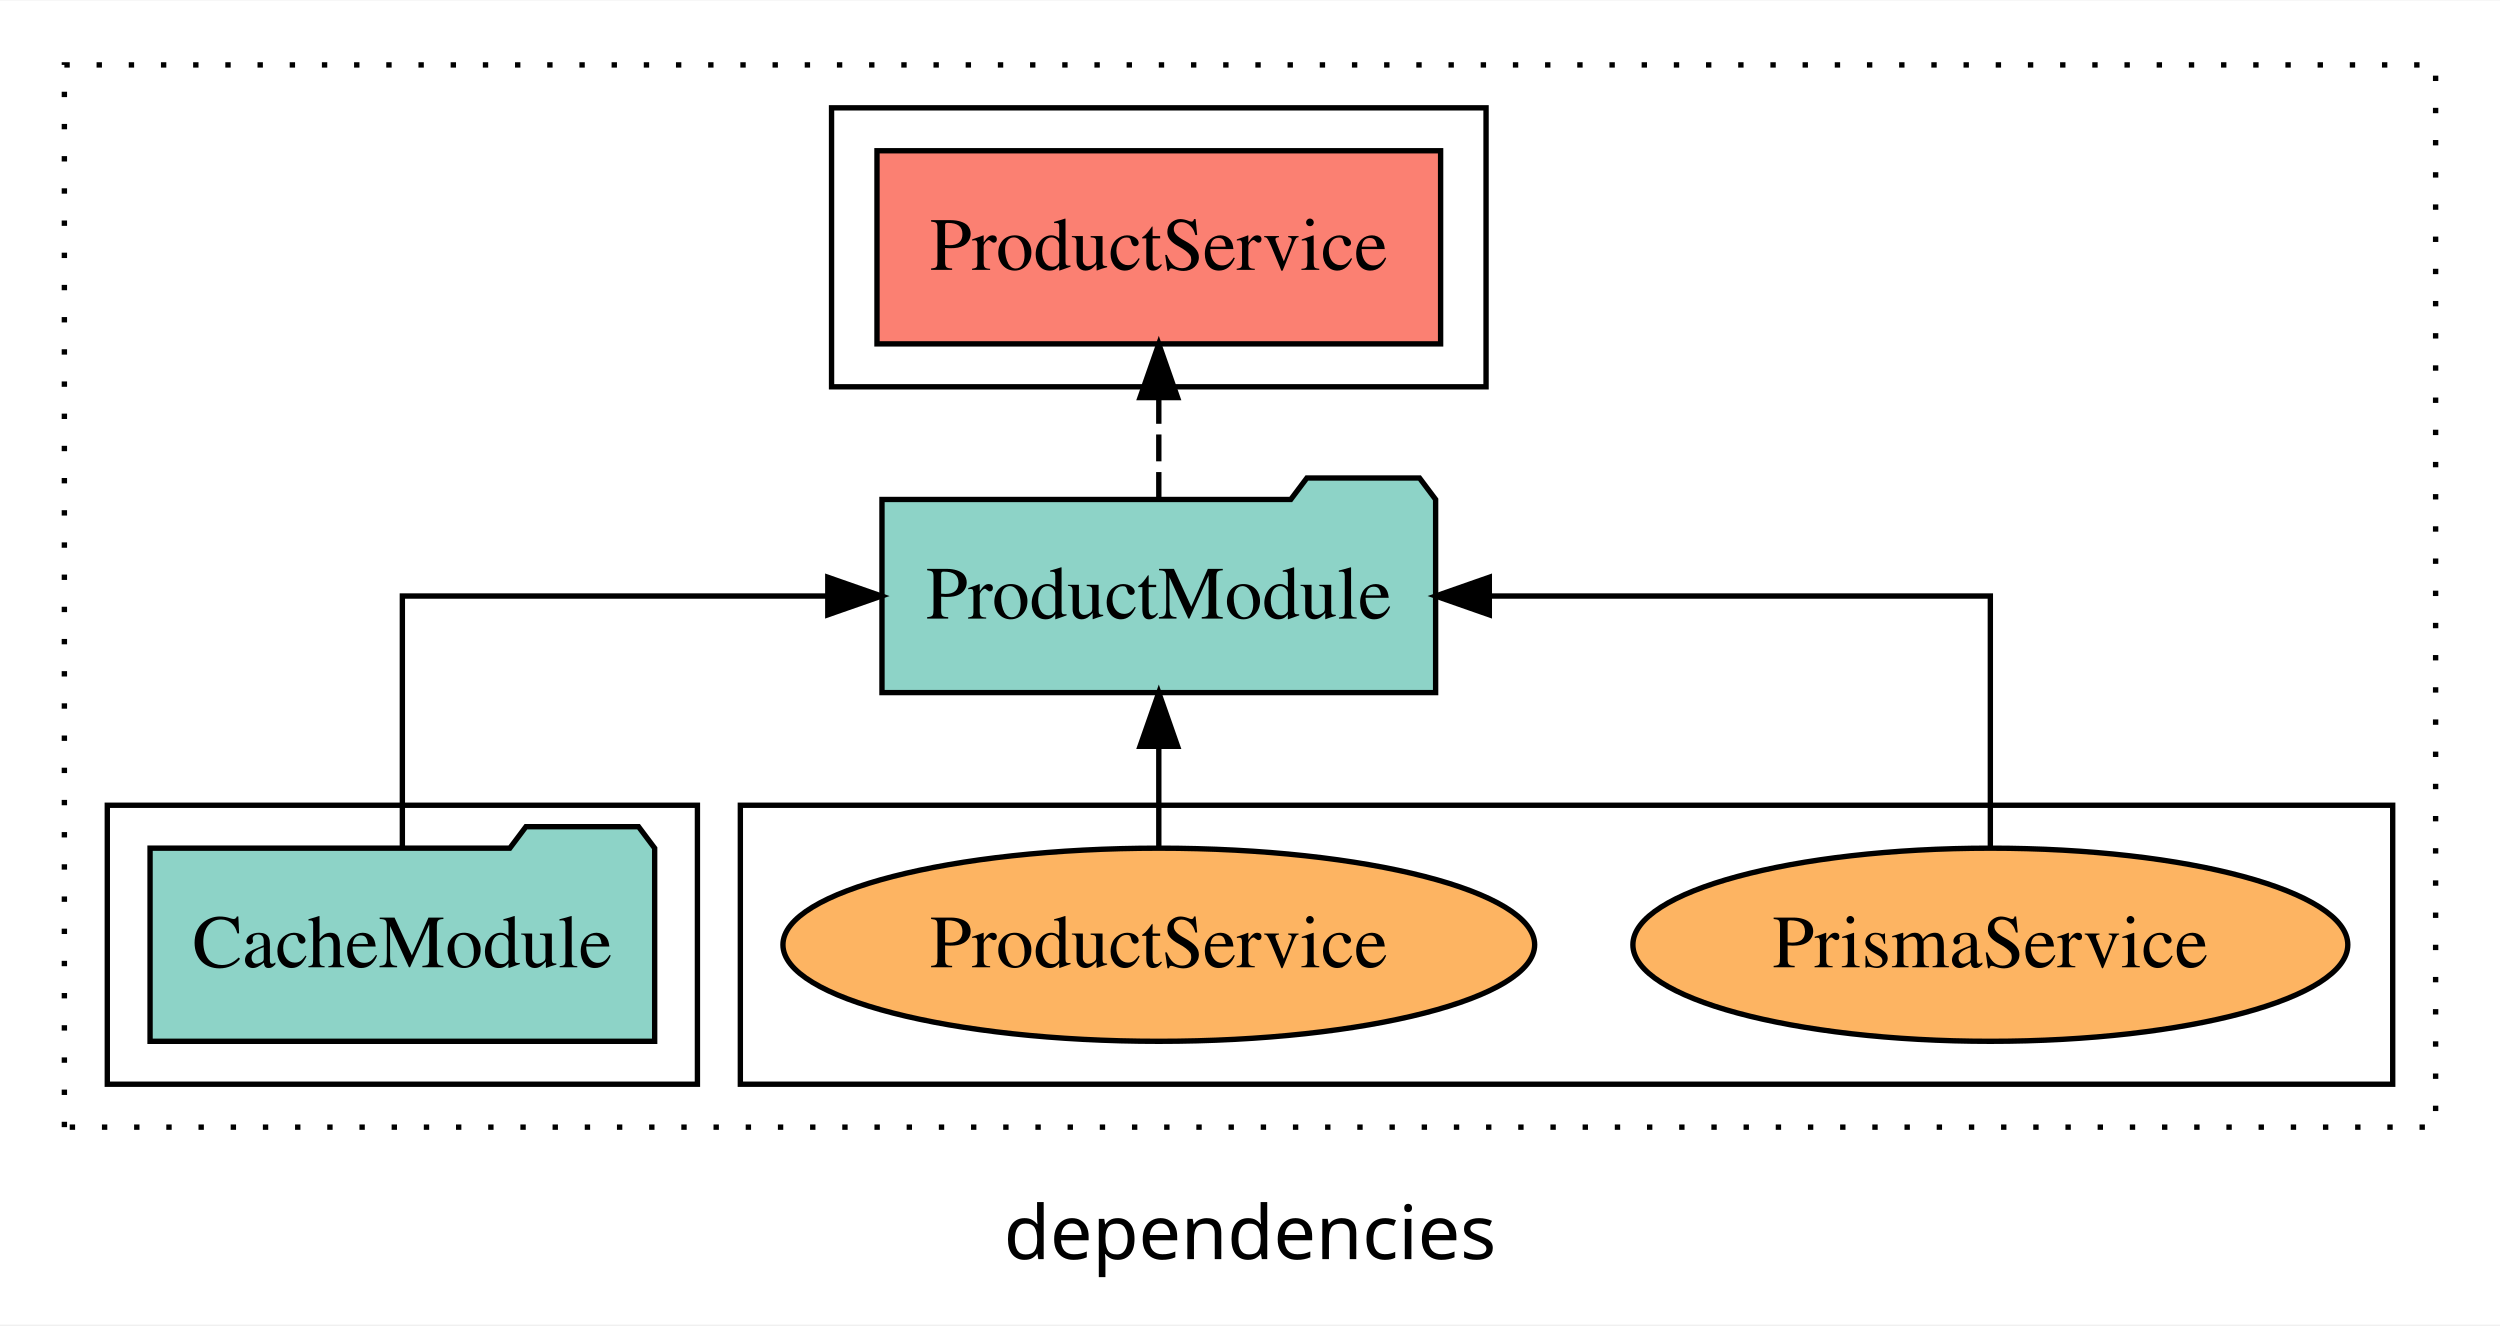
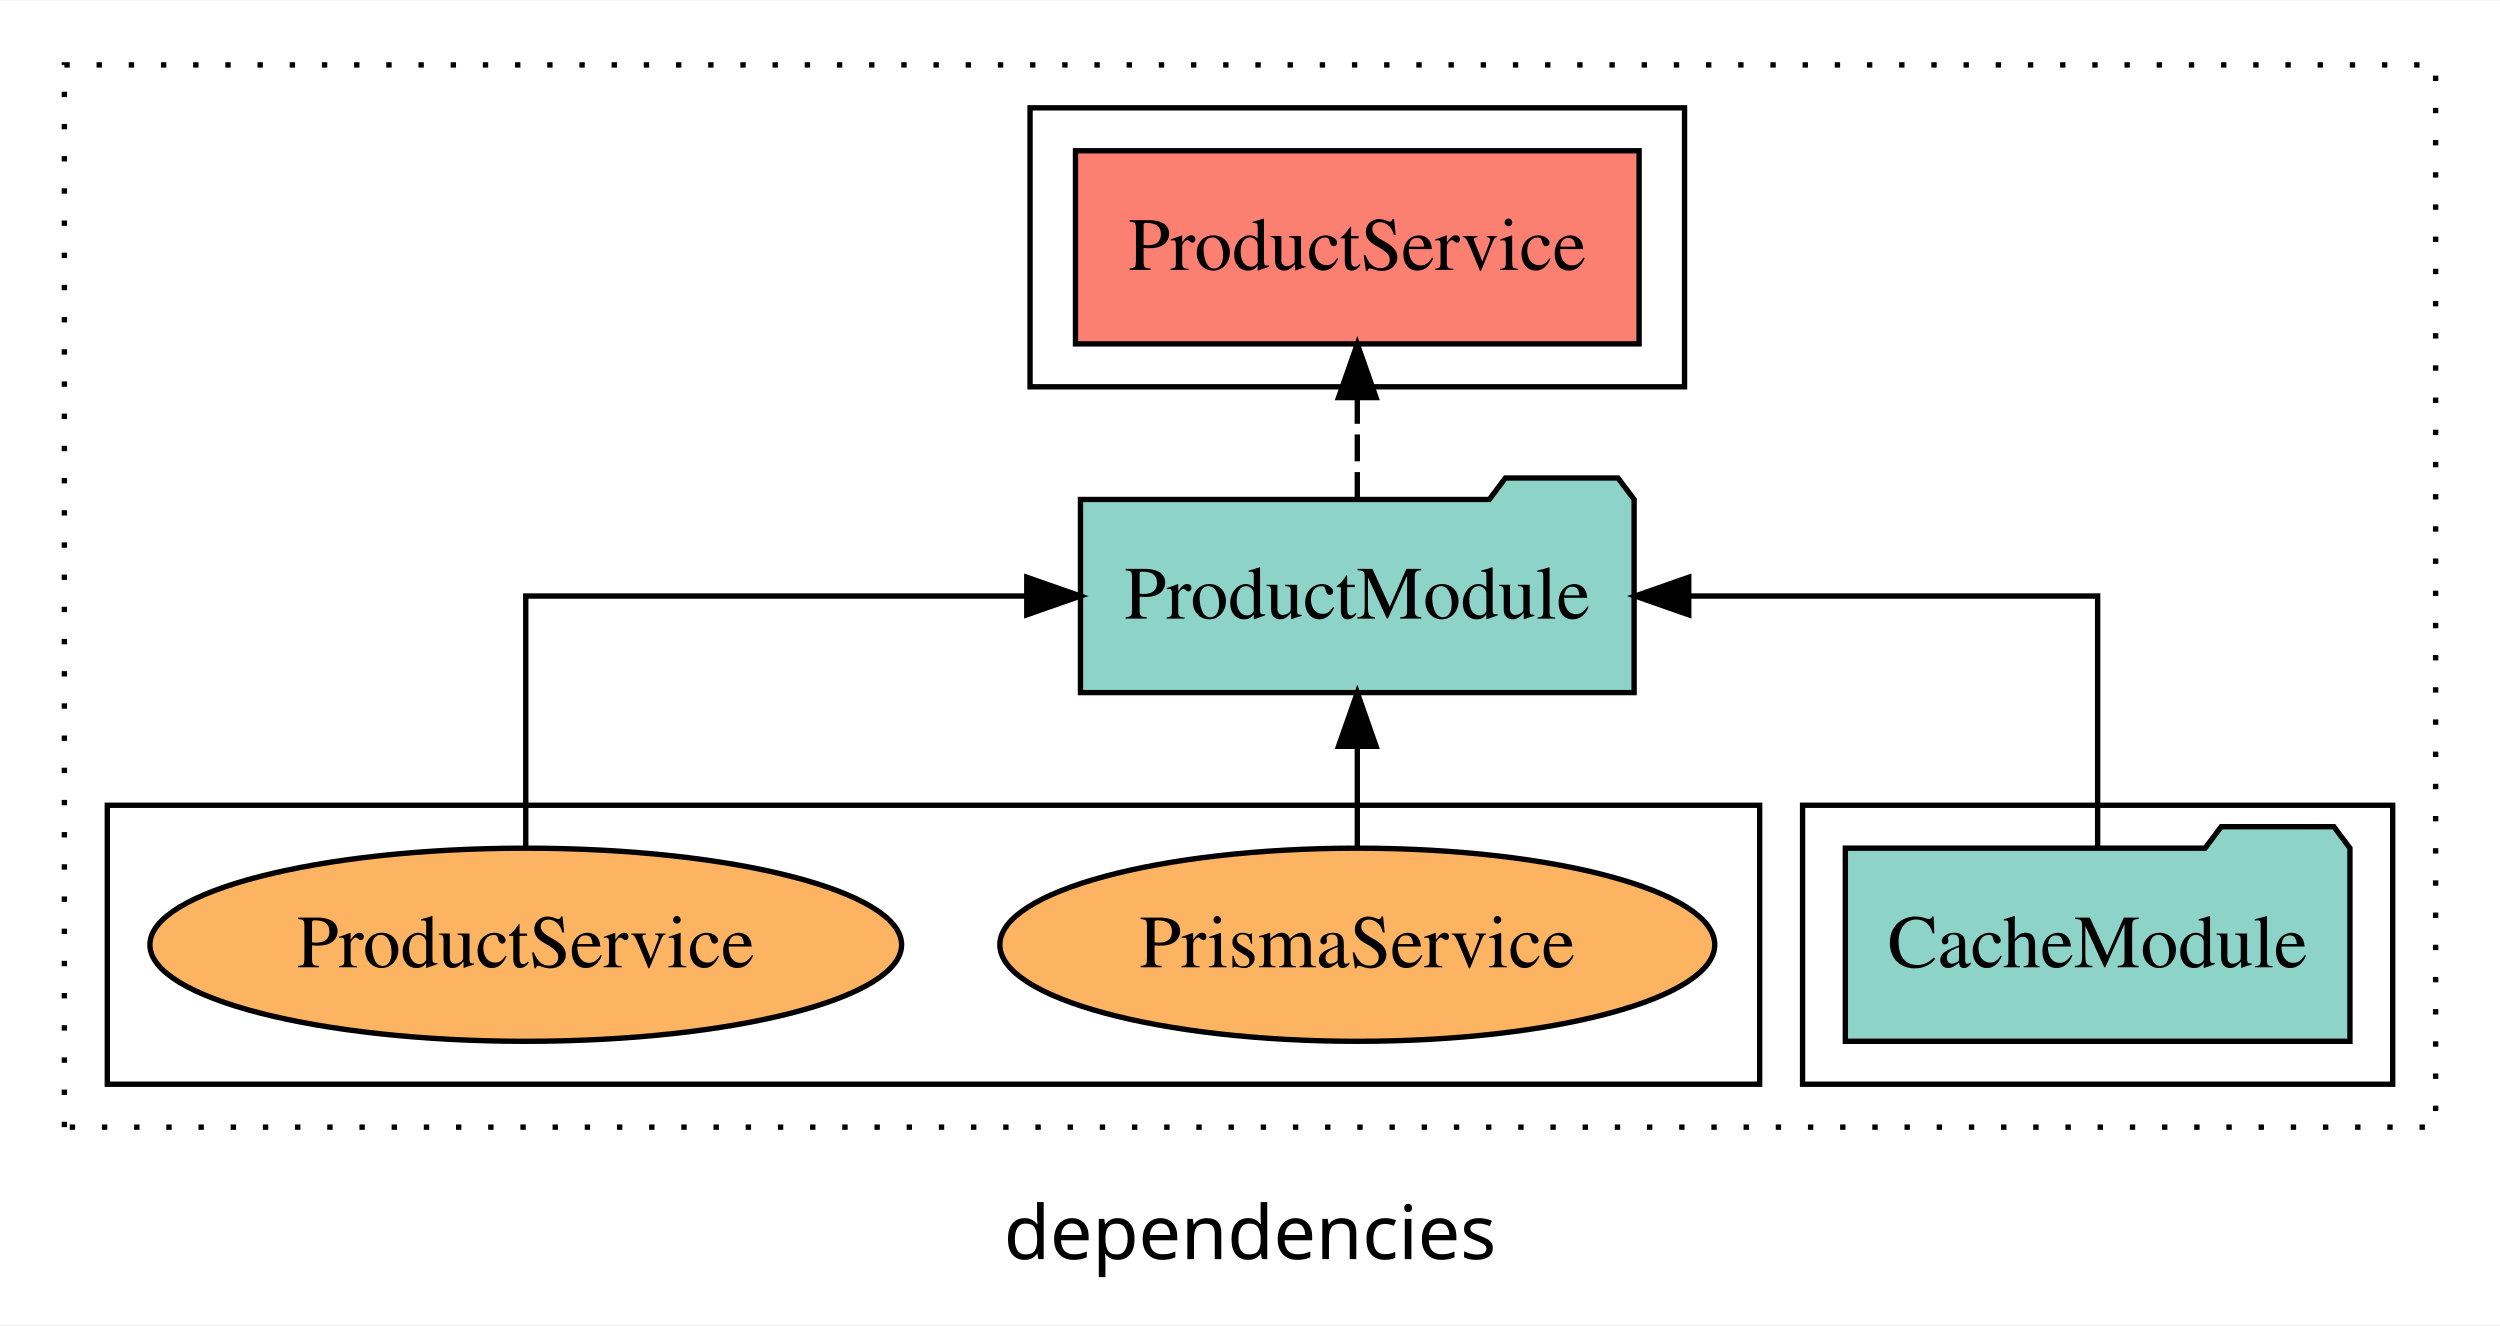
<svg xmlns="http://www.w3.org/2000/svg" width="466pt" height="247pt" viewBox="0.00 0.00 466.00 246.80">
  <g id="graph0" class="graph" transform="scale(1 1) rotate(0) translate(4 242.8)">
    <polygon fill="white" stroke="transparent" points="-4,4 -4,-242.8 462,-242.8 462,4 -4,4" />
    <text text-anchor="middle" x="229" y="-8.2" font-family="sans-serif" font-size="14.00">dependencies</text>
    <g id="clust1" class="cluster">
      <polygon fill="none" stroke="black" stroke-dasharray="1,5" points="8,-32.8 8,-230.8 450,-230.8 450,-32.8 8,-32.8" />
    </g>
-     <g id="clust4" class="cluster">
-       <polygon fill="none" stroke="black" points="151,-170.8 151,-222.8 273,-222.8 273,-170.8 151,-170.8" />
+     <g id="clust3" class="cluster">
+       <polygon fill="none" stroke="black" points="332,-40.8 332,-92.8 442,-92.8 442,-40.8 332,-40.8" />
    </g>
    <g id="clust6" class="cluster">
-       <polygon fill="none" stroke="black" points="134,-40.8 134,-92.8 442,-92.8 442,-40.8 134,-40.8" />
+       <polygon fill="none" stroke="black" points="16,-40.8 16,-92.8 324,-92.8 324,-40.8 16,-40.8" />
    </g>
-     <g id="clust3" class="cluster">
-       <polygon fill="none" stroke="black" points="16,-40.8 16,-92.8 126,-92.8 126,-40.8 16,-40.8" />
+     <g id="clust4" class="cluster">
+       <polygon fill="none" stroke="black" points="188,-170.8 188,-222.8 310,-222.8 310,-170.8 188,-170.8" />
    </g>
    <g id="node1" class="node">
-       <polygon fill="#8dd3c7" stroke="black" points="118.03,-84.8 115.03,-88.8 94.03,-88.8 91.03,-84.8 23.97,-84.8 23.97,-48.8 118.03,-48.8 118.03,-84.8" />
-       <text text-anchor="middle" x="71" y="-62.6" font-family="Times,serif" font-size="14.00">CacheModule</text>
+       <polygon fill="#8dd3c7" stroke="black" points="434.03,-84.8 431.03,-88.8 410.03,-88.8 407.03,-84.8 339.97,-84.8 339.97,-48.8 434.03,-48.8 434.03,-84.8" />
+       <text text-anchor="middle" x="387" y="-62.6" font-family="Times,serif" font-size="14.00">CacheModule</text>
    </g>
    <g id="node2" class="node">
-       <polygon fill="#8dd3c7" stroke="black" points="263.6,-149.8 260.6,-153.8 239.6,-153.8 236.6,-149.8 160.4,-149.8 160.4,-113.8 263.6,-113.8 263.6,-149.8" />
-       <text text-anchor="middle" x="212" y="-127.6" font-family="Times,serif" font-size="14.00">ProductModule</text>
+       <polygon fill="#8dd3c7" stroke="black" points="300.6,-149.8 297.6,-153.8 276.6,-153.8 273.6,-149.8 197.4,-149.8 197.4,-113.8 300.6,-113.8 300.6,-149.8" />
+       <text text-anchor="middle" x="249" y="-127.6" font-family="Times,serif" font-size="14.00">ProductModule</text>
    </g>
    <g id="edge1" class="edge">
-       <path fill="none" stroke="black" d="M71,-84.91C71,-104.14 71,-131.8 71,-131.8 71,-131.8 150.3,-131.8 150.3,-131.8" />
-       <polygon fill="black" stroke="black" points="150.3,-135.3 160.3,-131.8 150.3,-128.3 150.3,-135.3" />
+       <path fill="none" stroke="black" d="M387,-84.91C387,-104.14 387,-131.8 387,-131.8 387,-131.8 310.78,-131.8 310.78,-131.8" />
+       <polygon fill="black" stroke="black" points="310.78,-128.3 300.78,-131.8 310.78,-135.3 310.78,-128.3" />
    </g>
    <g id="node3" class="node">
-       <polygon fill="#fb8072" stroke="black" points="264.53,-214.8 159.47,-214.8 159.47,-178.8 264.53,-178.8 264.53,-214.8" />
-       <text text-anchor="middle" x="212" y="-192.6" font-family="Times,serif" font-size="14.00">ProductService </text>
+       <polygon fill="#fb8072" stroke="black" points="301.53,-214.8 196.47,-214.8 196.47,-178.8 301.53,-178.8 301.53,-214.8" />
+       <text text-anchor="middle" x="249" y="-192.6" font-family="Times,serif" font-size="14.00">ProductService </text>
    </g>
    <g id="edge2" class="edge">
-       <path fill="none" stroke="black" stroke-dasharray="5,2" d="M212,-149.91C212,-149.91 212,-168.79 212,-168.79" />
-       <polygon fill="black" stroke="black" points="208.5,-168.79 212,-178.79 215.5,-168.79 208.5,-168.79" />
+       <path fill="none" stroke="black" stroke-dasharray="5,2" d="M249,-149.91C249,-149.91 249,-168.79 249,-168.79" />
+       <polygon fill="black" stroke="black" points="245.5,-168.79 249,-178.79 252.5,-168.79 245.5,-168.79" />
    </g>
    <g id="node4" class="node">
-       <ellipse fill="#fdb462" stroke="black" cx="367" cy="-66.8" rx="66.63" ry="18" />
-       <text text-anchor="middle" x="367" y="-62.6" font-family="Times,serif" font-size="14.00">PrismaService</text>
+       <ellipse fill="#fdb462" stroke="black" cx="249" cy="-66.8" rx="66.63" ry="18" />
+       <text text-anchor="middle" x="249" y="-62.6" font-family="Times,serif" font-size="14.00">PrismaService</text>
    </g>
    <g id="edge3" class="edge">
-       <path fill="none" stroke="black" d="M367,-84.91C367,-104.14 367,-131.8 367,-131.8 367,-131.8 273.61,-131.8 273.61,-131.8" />
-       <polygon fill="black" stroke="black" points="273.61,-128.3 263.61,-131.8 273.61,-135.3 273.61,-128.3" />
+       <path fill="none" stroke="black" d="M249,-84.91C249,-84.91 249,-103.79 249,-103.79" />
+       <polygon fill="black" stroke="black" points="245.5,-103.79 249,-113.79 252.5,-103.79 245.5,-103.79" />
    </g>
    <g id="node5" class="node">
-       <ellipse fill="#fdb462" stroke="black" cx="212" cy="-66.8" rx="70.06" ry="18" />
-       <text text-anchor="middle" x="212" y="-62.6" font-family="Times,serif" font-size="14.00">ProductService</text>
+       <ellipse fill="#fdb462" stroke="black" cx="94" cy="-66.8" rx="70.06" ry="18" />
+       <text text-anchor="middle" x="94" y="-62.6" font-family="Times,serif" font-size="14.00">ProductService</text>
    </g>
    <g id="edge4" class="edge">
-       <path fill="none" stroke="black" d="M212,-84.91C212,-84.91 212,-103.79 212,-103.79" />
-       <polygon fill="black" stroke="black" points="208.5,-103.79 212,-113.79 215.5,-103.79 208.5,-103.79" />
+       <path fill="none" stroke="black" d="M94,-84.91C94,-104.14 94,-131.8 94,-131.8 94,-131.8 187.39,-131.8 187.39,-131.8" />
+       <polygon fill="black" stroke="black" points="187.39,-135.3 197.39,-131.8 187.39,-128.3 187.39,-135.3" />
    </g>
  </g>
</svg>
